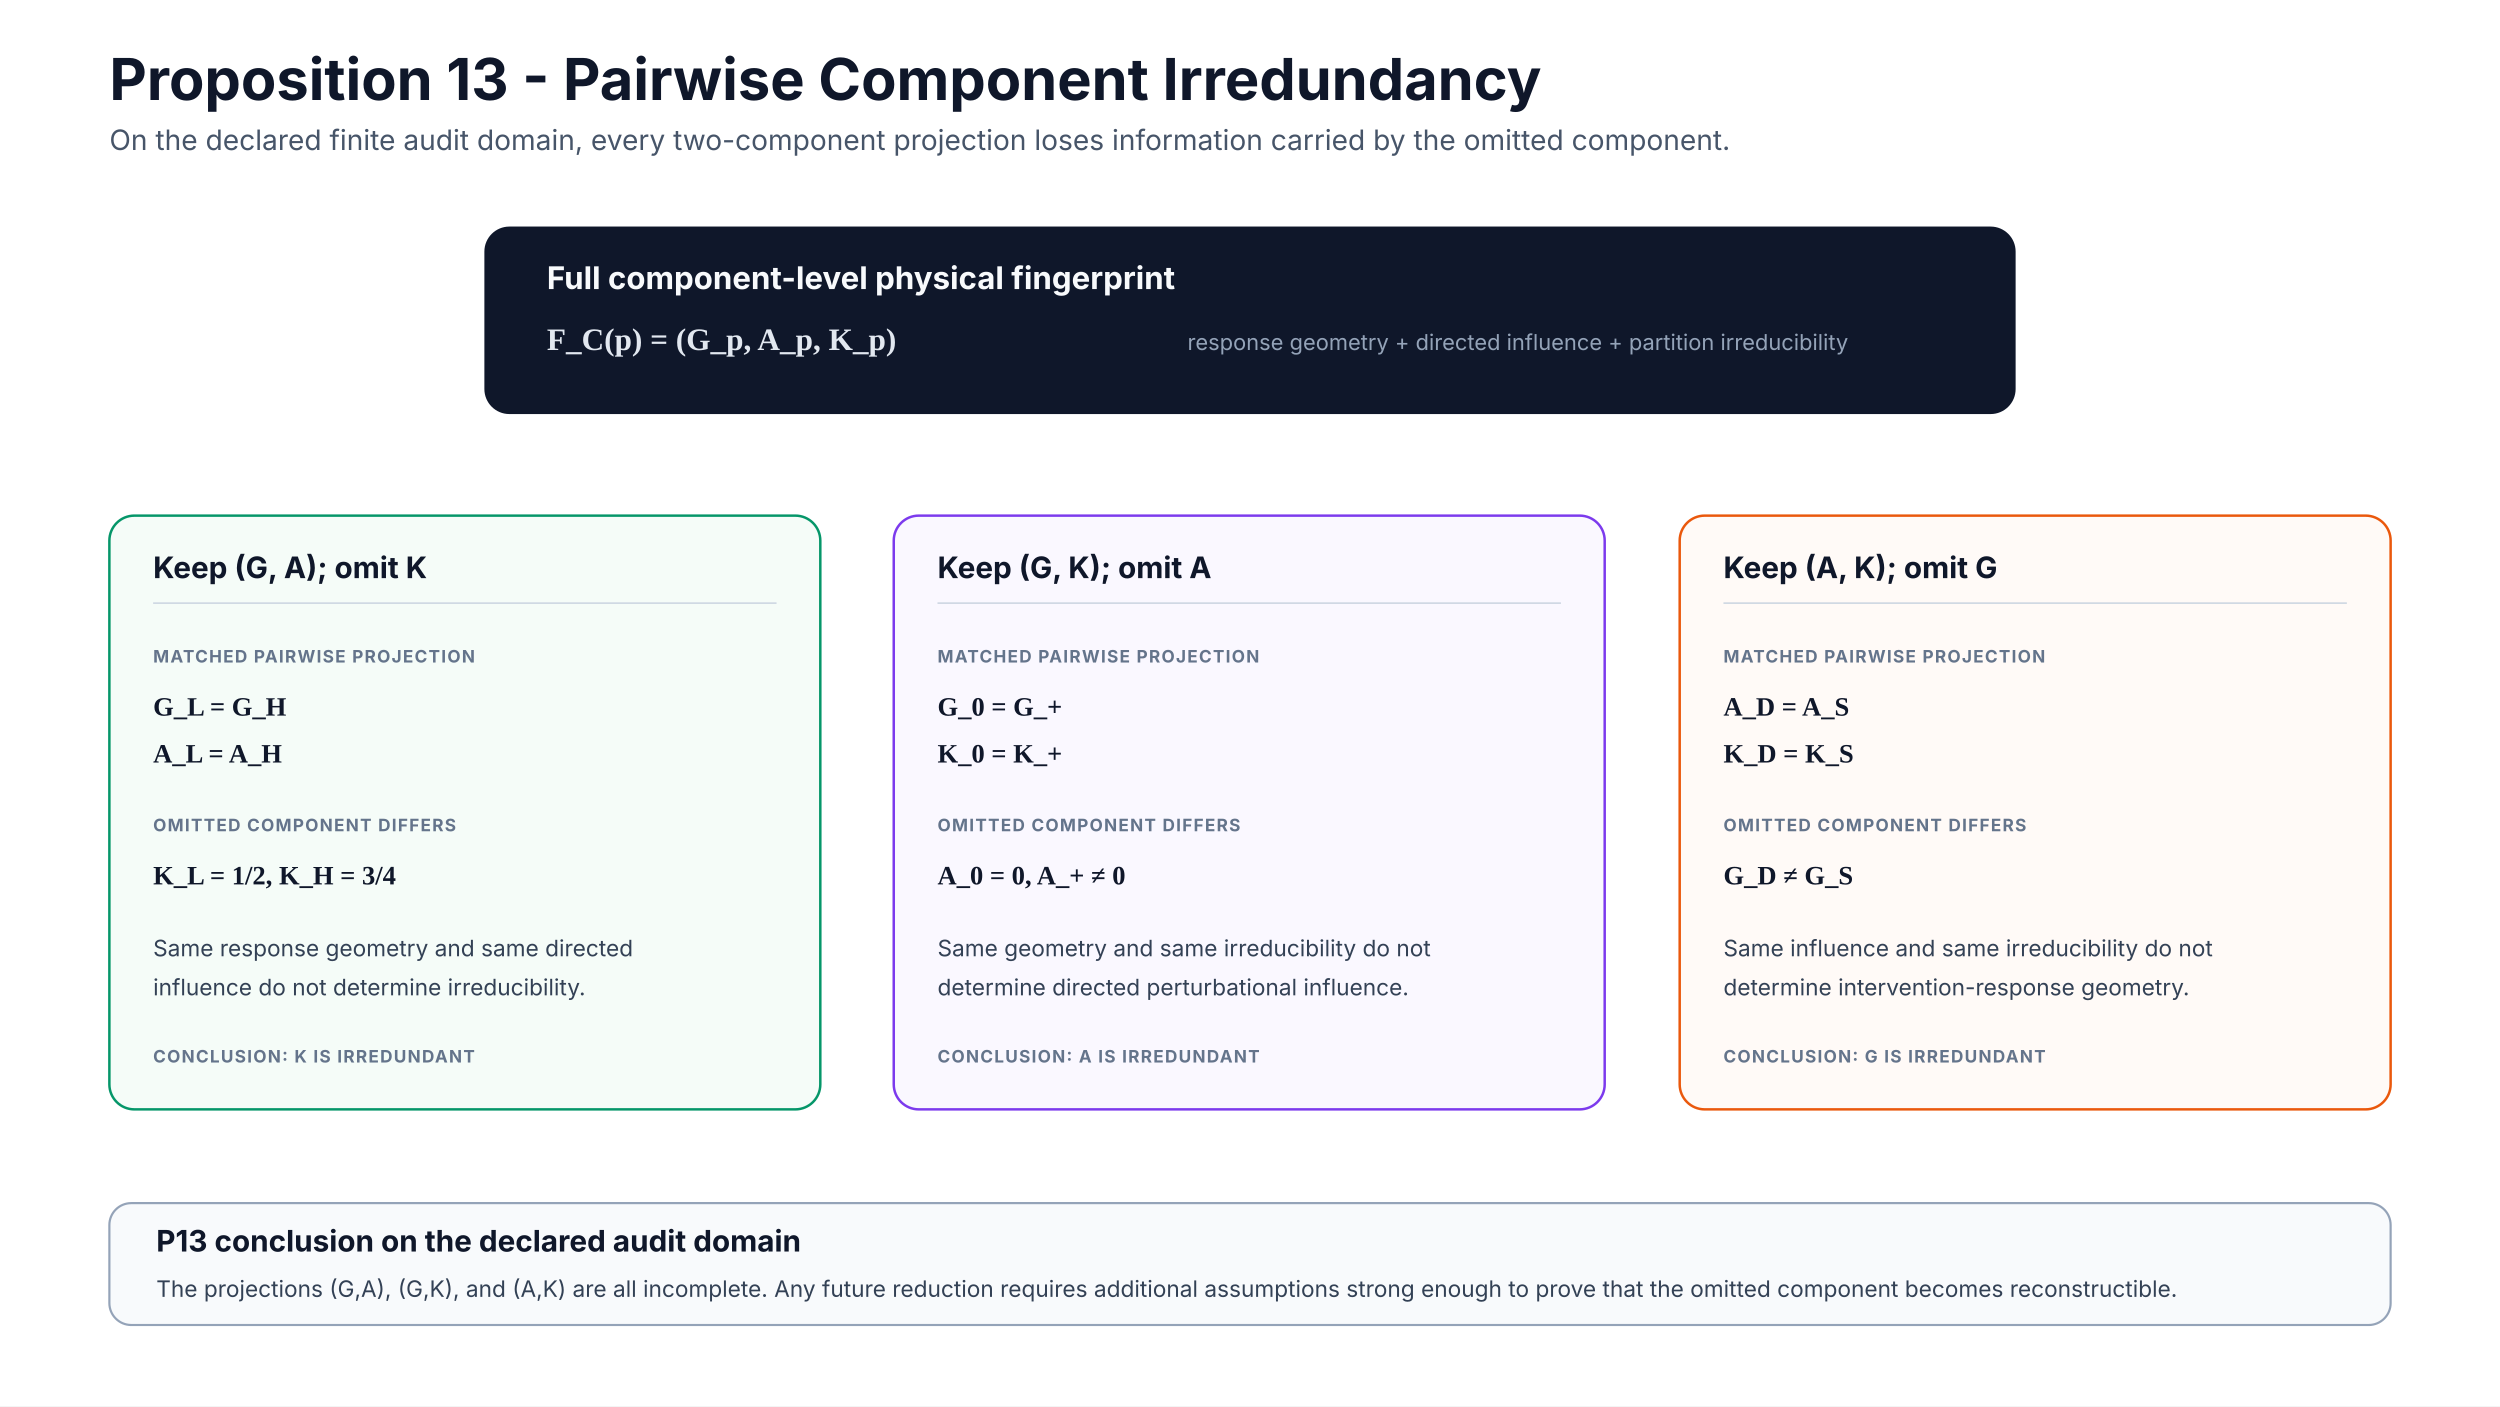
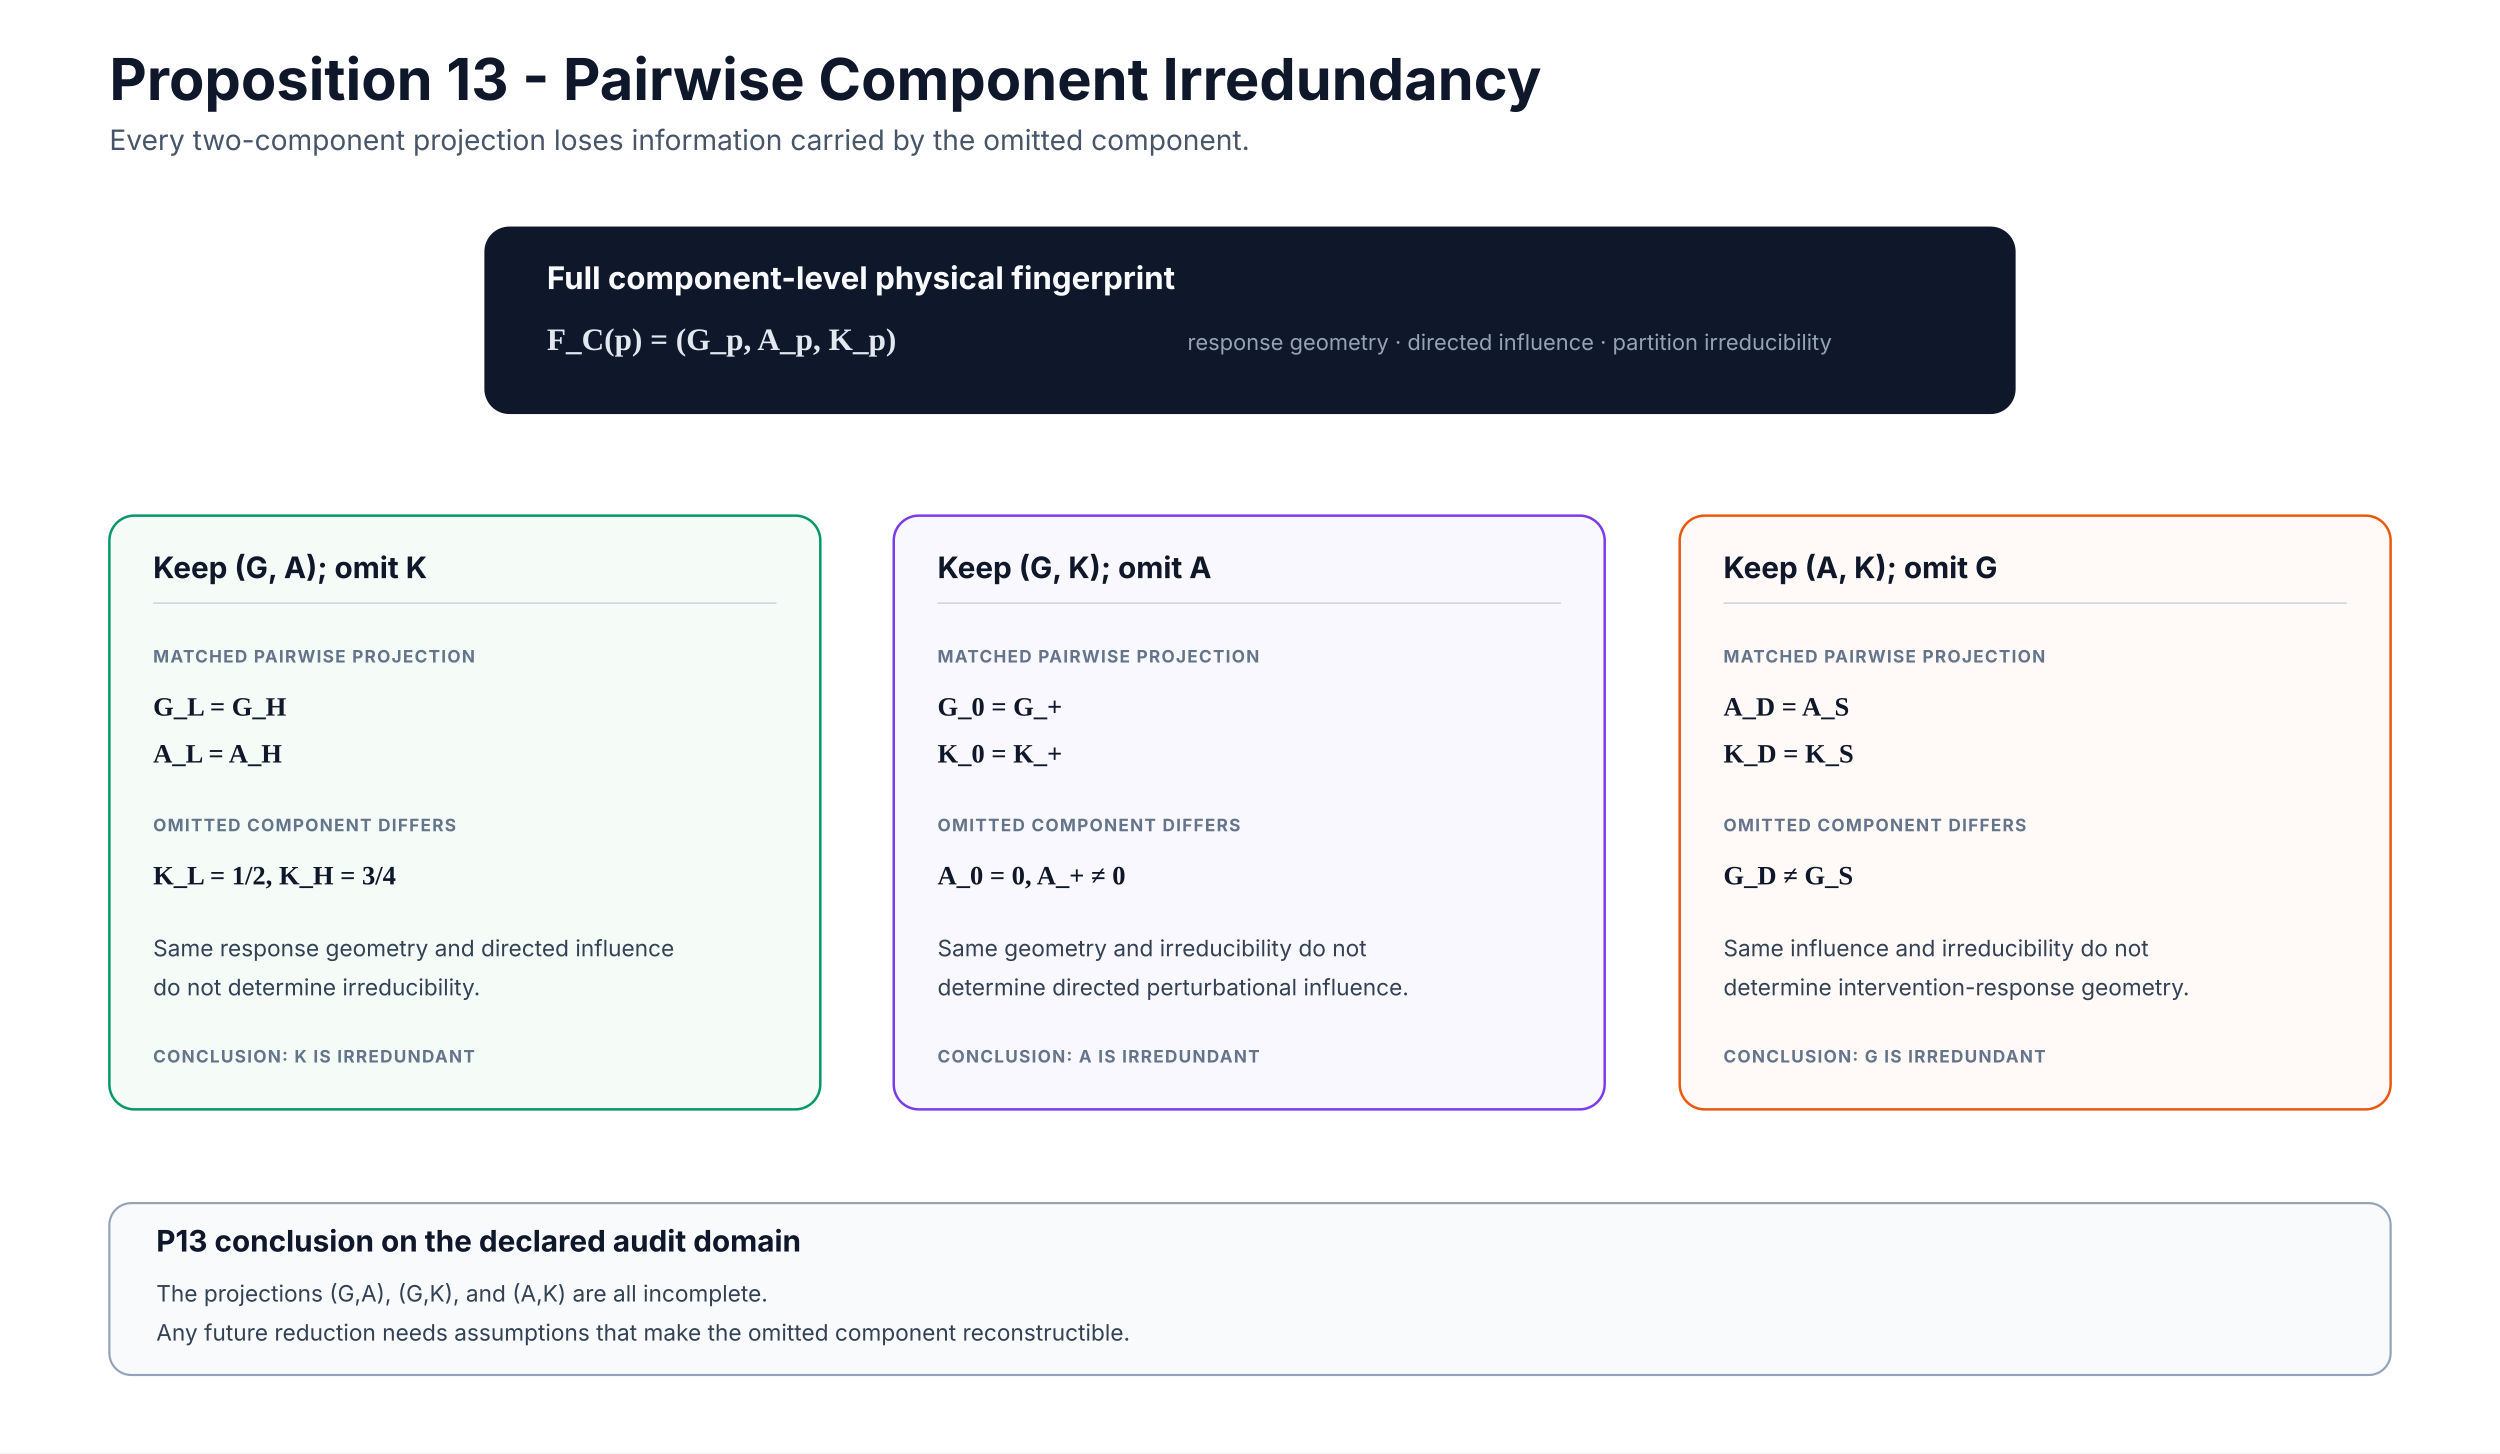
- <svg xmlns="http://www.w3.org/2000/svg" width="1600" height="900" viewBox="0 0 1600 900" role="img" aria-labelledby="title desc">
+ <svg xmlns="http://www.w3.org/2000/svg" width="1600" height="930" viewBox="0 0 1600 930" role="img" aria-labelledby="title desc">
  <defs>
    <style>
      .title{font:700 37px Inter,Segoe UI,Arial,sans-serif;fill:#0f172a}
      .subtitle{font:400 18px Inter,Segoe UI,Arial,sans-serif;fill:#475569}
      .head{font:700 19px Inter,Segoe UI,Arial,sans-serif;fill:#0f172a}
      .body{font:400 14.5px Inter,Segoe UI,Arial,sans-serif;fill:#334155}
      .label{font:700 11px Inter,Segoe UI,Arial,sans-serif;letter-spacing:.8px;fill:#64748b}
      .eq{font:600 17px Georgia,'Times New Roman',serif;fill:#0f172a}
      .divider{stroke:#cbd5e1;stroke-width:1}
    </style>
  </defs>
-   <rect width="1600" height="900" fill="#ffffff" />
+   <rect width="1600" height="930" fill="#ffffff" />
  <text x="70" y="64" class="title">Proposition 13 - Pairwise Component Irredundancy</text>
-   <text x="70" y="96" class="subtitle">On the declared finite audit domain, every two-component projection loses information carried by the omitted component.</text>
+   <text x="70" y="96" class="subtitle">Every two-component projection loses information carried by the omitted component.</text>
  <rect x="310" y="145" width="980" height="120" rx="16" fill="#0f172a" />
  <text x="350" y="185" style="font:700 20px Inter,Segoe UI,Arial,sans-serif;fill:#f8fafc">Full component-level physical fingerprint</text>
  <text x="350" y="224" style="font:600 20px Georgia,'Times New Roman',serif;fill:#e2e8f0">F_C(p) = (G_p, A_p, K_p)</text>
-   <text x="760" y="224" style="font:400 14px Inter,Segoe UI,Arial,sans-serif;fill:#94a3b8">response geometry + directed influence + partition irreducibility</text>
+   <text x="760" y="224" style="font:400 14px Inter,Segoe UI,Arial,sans-serif;fill:#94a3b8">response geometry · directed influence · partition irreducibility</text>
  <rect x="70" y="330" width="455" height="380" rx="16" fill="#f5fcf8" stroke="#059669" stroke-width="1.6" />
  <text x="98" y="370" class="head">Keep (G, A); omit K</text>
  <line x1="98" y1="386" x2="497" y2="386" class="divider" />
  <text x="98" y="424" class="label">MATCHED PAIRWISE PROJECTION</text>
  <text x="98" y="458" class="eq">G_L = G_H</text>
  <text x="98" y="488" class="eq">A_L = A_H</text>
  <text x="98" y="532" class="label">OMITTED COMPONENT DIFFERS</text>
-   <text x="98" y="566" class="eq">K_L = 1/2,   K_H = 3/4</text>
-   <text x="98" y="612" class="body">Same response geometry and same directed</text>
-   <text x="98" y="637" class="body">influence do not determine irreducibility.</text>
+   <text x="98" y="566" class="eq">K_L = 1/2, K_H = 3/4</text>
+   <text x="98" y="612" class="body">Same response geometry and directed influence</text>
+   <text x="98" y="637" class="body">do not determine irreducibility.</text>
  <text x="98" y="680" class="label">CONCLUSION: K IS IRREDUNDANT</text>
  <rect x="572" y="330" width="455" height="380" rx="16" fill="#faf8ff" stroke="#7c3aed" stroke-width="1.6" />
  <text x="600" y="370" class="head">Keep (G, K); omit A</text>
  <line x1="600" y1="386" x2="999" y2="386" class="divider" />
  <text x="600" y="424" class="label">MATCHED PAIRWISE PROJECTION</text>
  <text x="600" y="458" class="eq">G_0 = G_+</text>
  <text x="600" y="488" class="eq">K_0 = K_+</text>
  <text x="600" y="532" class="label">OMITTED COMPONENT DIFFERS</text>
-   <text x="600" y="566" class="eq">A_0 = 0,   A_+ ≠ 0</text>
-   <text x="600" y="612" class="body">Same geometry and same irreducibility do not</text>
+   <text x="600" y="566" class="eq">A_0 = 0, A_+ ≠ 0</text>
+   <text x="600" y="612" class="body">Same geometry and irreducibility do not</text>
  <text x="600" y="637" class="body">determine directed perturbational influence.</text>
  <text x="600" y="680" class="label">CONCLUSION: A IS IRREDUNDANT</text>
  <rect x="1075" y="330" width="455" height="380" rx="16" fill="#fffaf7" stroke="#ea580c" stroke-width="1.6" />
  <text x="1103" y="370" class="head">Keep (A, K); omit G</text>
  <line x1="1103" y1="386" x2="1502" y2="386" class="divider" />
  <text x="1103" y="424" class="label">MATCHED PAIRWISE PROJECTION</text>
  <text x="1103" y="458" class="eq">A_D = A_S</text>
  <text x="1103" y="488" class="eq">K_D = K_S</text>
  <text x="1103" y="532" class="label">OMITTED COMPONENT DIFFERS</text>
  <text x="1103" y="566" class="eq">G_D ≠ G_S</text>
-   <text x="1103" y="612" class="body">Same influence and same irreducibility do not</text>
+   <text x="1103" y="612" class="body">Same influence and irreducibility do not</text>
  <text x="1103" y="637" class="body">determine intervention-response geometry.</text>
  <text x="1103" y="680" class="label">CONCLUSION: G IS IRREDUNDANT</text>
-   <rect x="70" y="770" width="1460" height="78" rx="14" fill="#f8fafc" stroke="#94a3b8" stroke-width="1.4" />
+   <rect x="70" y="770" width="1460" height="110" rx="14" fill="#f8fafc" stroke="#94a3b8" stroke-width="1.4" />
  <text x="100" y="801" class="head">P13 conclusion on the declared audit domain</text>
-   <text x="100" y="830" class="body">The projections (G,A), (G,K), and (A,K) are all incomplete. Any future reduction requires additional assumptions strong enough to prove that the omitted component becomes reconstructible.</text>
+   <text x="100" y="833" class="body">The projections (G,A), (G,K), and (A,K) are all incomplete.</text>
+   <text x="100" y="858" class="body">Any future reduction needs assumptions that make the omitted component reconstructible.</text>
</svg>
